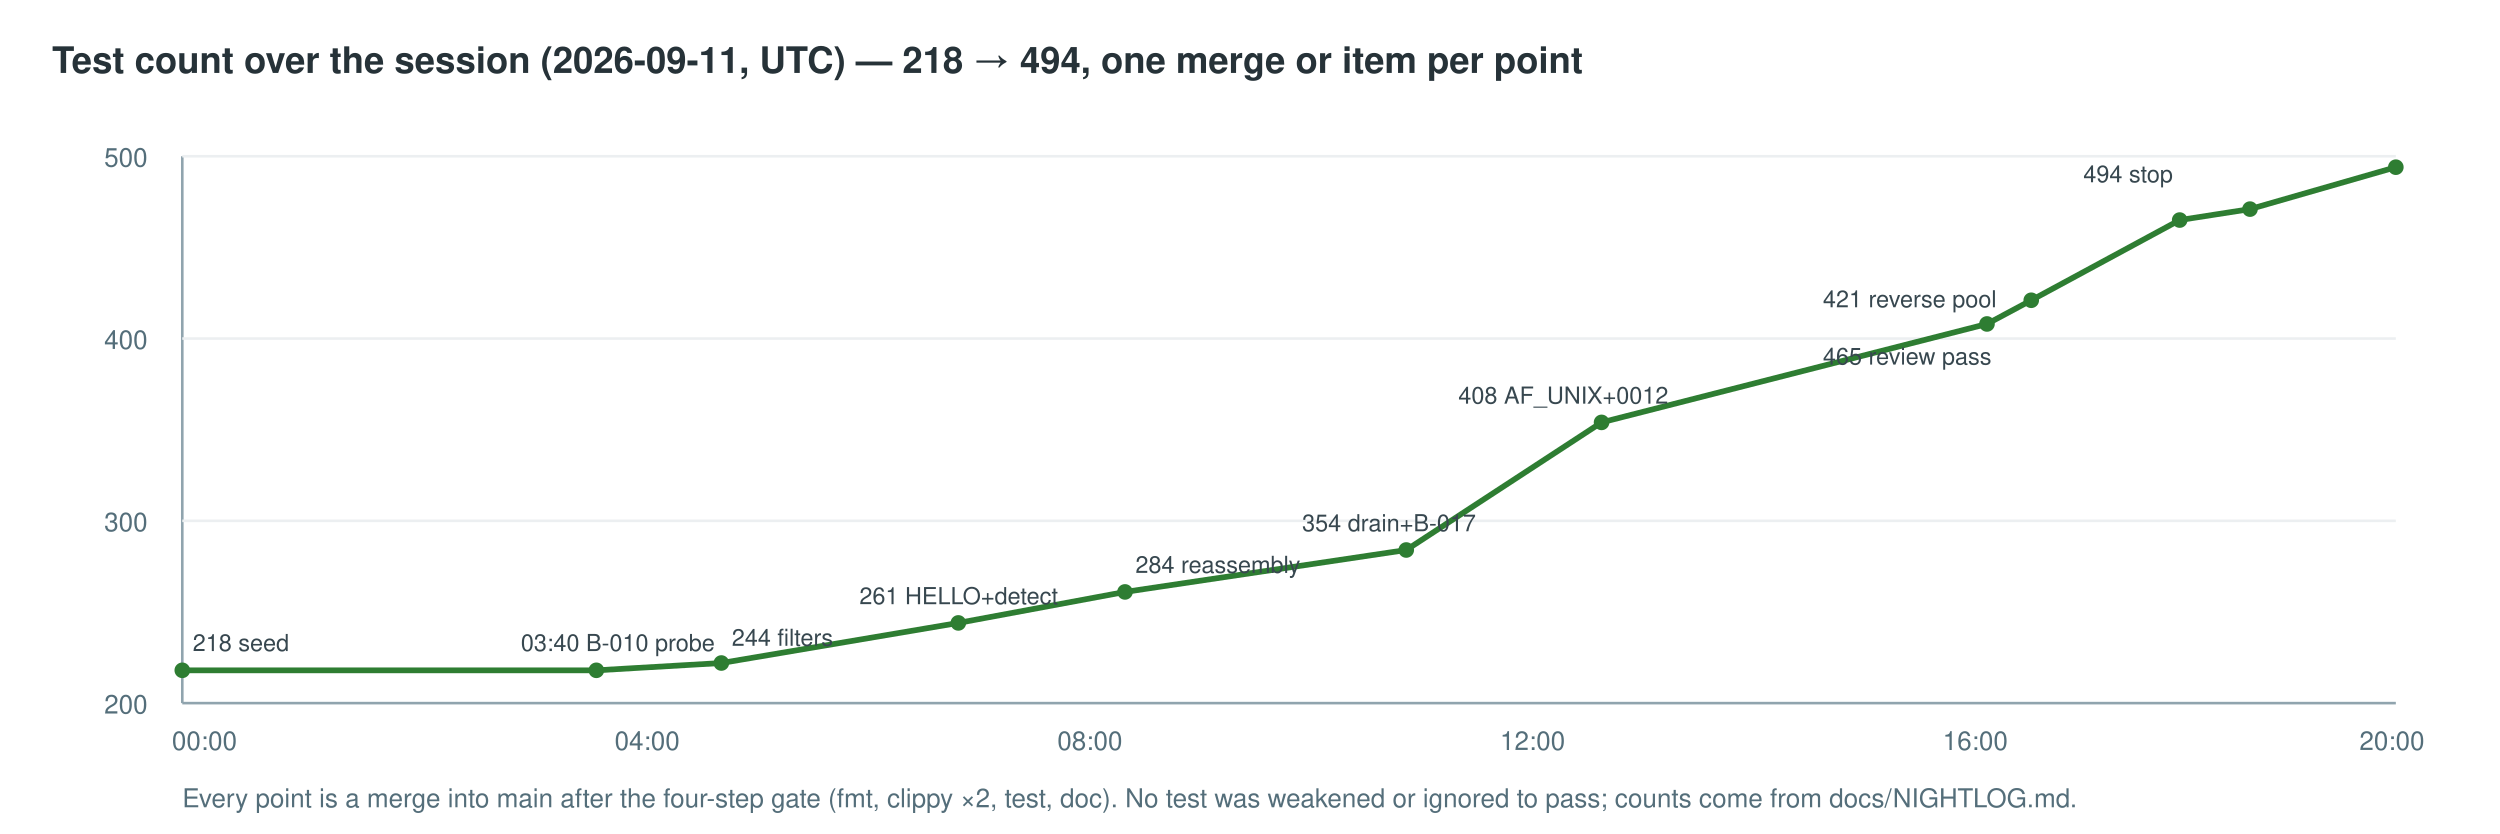
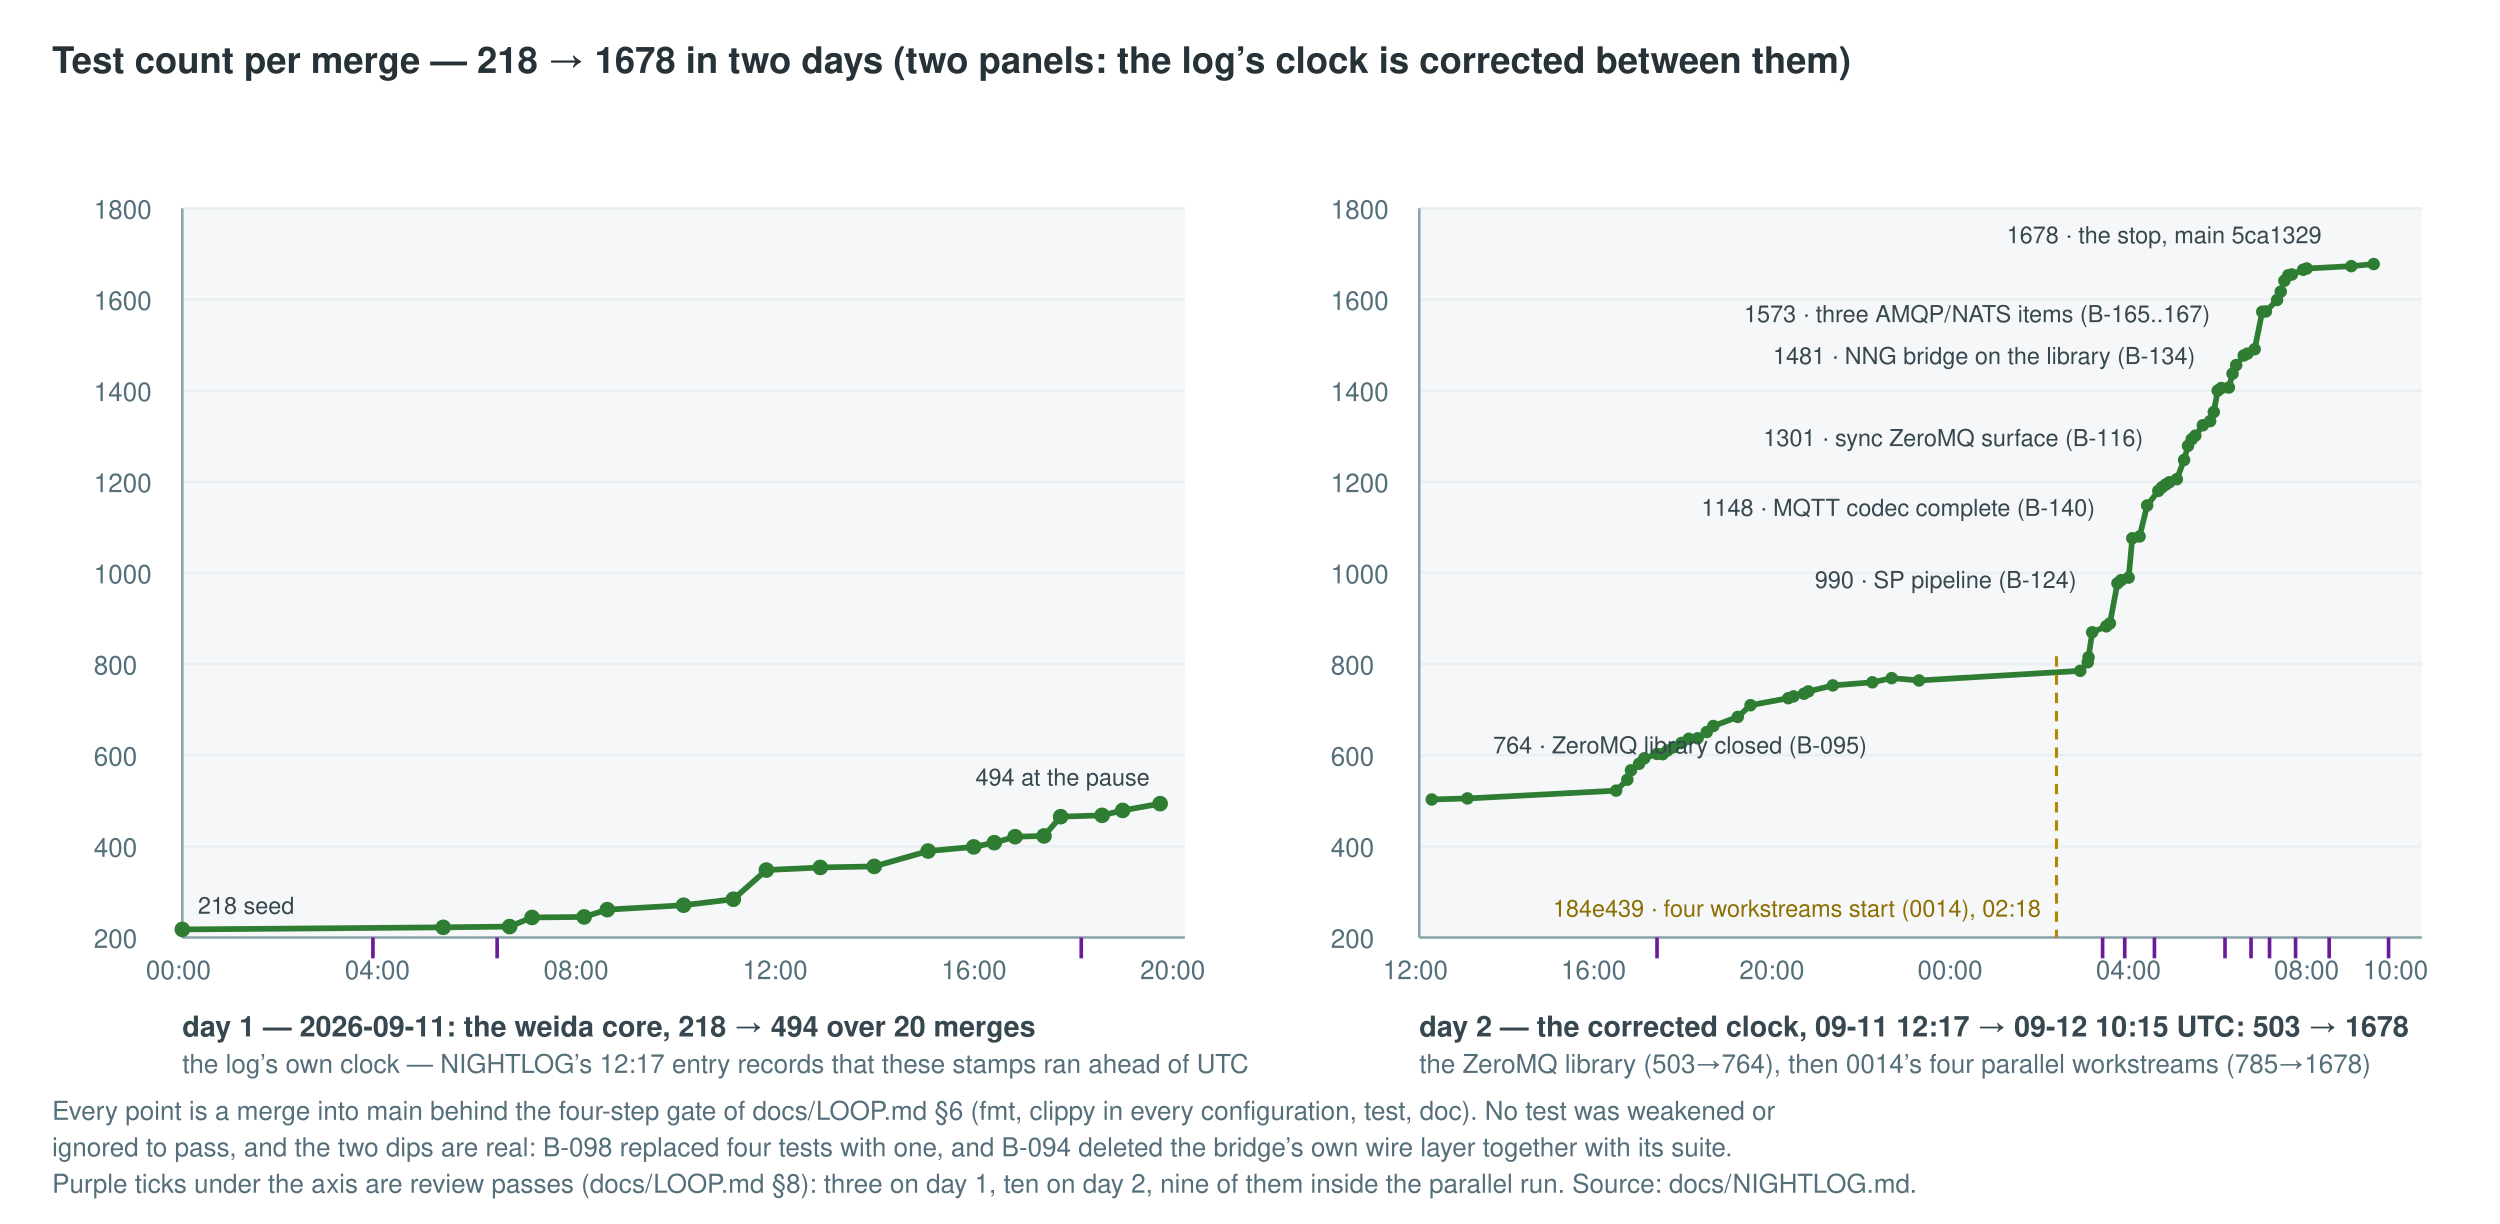
- <svg xmlns="http://www.w3.org/2000/svg" width="960" height="320" viewBox="0 0 960 320" font-family="Helvetica, Arial, sans-serif" font-size="12">
+ <svg xmlns="http://www.w3.org/2000/svg" width="960" height="470" viewBox="0 0 960 470" font-family="Helvetica, Arial, sans-serif" font-size="12">
  <defs>
    <style>
      .axis { stroke:#90a4ae; stroke-width:1; }
      .grid { stroke:#eceff1; stroke-width:1; }
+       .band { fill:#f5f7f8; stroke:none; }
      .line { stroke:#2e7d32; stroke-width:2.2; fill:none; }
      .dot  { fill:#2e7d32; }
      .lbl  { fill:#263238; }
      .sub  { fill:#546e7a; font-size:10px; }
      .title{ fill:#263238; font-size:14px; font-weight:bold; }
+       .panel{ fill:#37474f; font-size:11px; font-weight:bold; }
      .ev   { fill:#37474f; font-size:9px; }
+       .mark { stroke:#6a1b9a; stroke-width:1.4; }
+       .cut  { stroke:#b28704; stroke-width:1.2; stroke-dasharray:4 3; fill:none; }
+       .cutl { fill:#8d6e00; font-size:9px; }
    </style>
  </defs>
-   <text x="20" y="28" class="title">Test count over the session (2026-09-11, UTC) — 218 → 494, one merge or item per point</text>
-   <line x1="70" y1="270" x2="920" y2="270" class="axis" />
-   <line x1="70" y1="60" x2="70" y2="270" class="axis" />
+   <text x="20" y="28" class="title">Test count per merge — 218 → 1678 in two days (two panels: the log’s clock is corrected between them)</text>
+   <rect x="70" y="80" width="385" height="280" class="band" />
+   <rect x="545" y="80" width="385" height="280" class="band" />
  <g class="grid">
-     <line x1="70" y1="200" x2="920" y2="200" />
-     <line x1="70" y1="130" x2="920" y2="130" />
-     <line x1="70" y1="60" x2="920" y2="60" />
-   </g>
-   <text x="40" y="274" class="sub">200</text>
-   <text x="40" y="204" class="sub">300</text>
-   <text x="40" y="134" class="sub">400</text>
-   <text x="40" y="64" class="sub">500</text>
+     <line x1="70" y1="325.0" x2="455" y2="325.0" />
+     <line x1="545" y1="325.0" x2="930" y2="325.0" />
+     <line x1="70" y1="290.0" x2="455" y2="290.0" />
+     <line x1="545" y1="290.0" x2="930" y2="290.0" />
+     <line x1="70" y1="255.0" x2="455" y2="255.0" />
+     <line x1="545" y1="255.0" x2="930" y2="255.0" />
+     <line x1="70" y1="220.0" x2="455" y2="220.0" />
+     <line x1="545" y1="220.0" x2="930" y2="220.0" />
+     <line x1="70" y1="185.0" x2="455" y2="185.0" />
+     <line x1="545" y1="185.0" x2="930" y2="185.0" />
+     <line x1="70" y1="150.0" x2="455" y2="150.0" />
+     <line x1="545" y1="150.0" x2="930" y2="150.0" />
+     <line x1="70" y1="115.0" x2="455" y2="115.0" />
+     <line x1="545" y1="115.0" x2="930" y2="115.0" />
+     <line x1="70" y1="80.0" x2="455" y2="80.0" />
+     <line x1="545" y1="80.0" x2="930" y2="80.0" />
+   </g>
+   <text x="36" y="364.0" class="sub">200</text>
+   <text x="511" y="364.0" class="sub">200</text>
+   <text x="36" y="329.0" class="sub">400</text>
+   <text x="511" y="329.0" class="sub">400</text>
+   <text x="36" y="294.0" class="sub">600</text>
+   <text x="511" y="294.0" class="sub">600</text>
+   <text x="36" y="259.0" class="sub">800</text>
+   <text x="511" y="259.0" class="sub">800</text>
+   <text x="36" y="224.0" class="sub">1000</text>
+   <text x="511" y="224.0" class="sub">1000</text>
+   <text x="36" y="189.0" class="sub">1200</text>
+   <text x="511" y="189.0" class="sub">1200</text>
+   <text x="36" y="154.0" class="sub">1400</text>
+   <text x="511" y="154.0" class="sub">1400</text>
+   <text x="36" y="119.0" class="sub">1600</text>
+   <text x="511" y="119.0" class="sub">1600</text>
+   <text x="36" y="84.0" class="sub">1800</text>
+   <text x="511" y="84.0" class="sub">1800</text>
+   <line x1="70" y1="360" x2="455" y2="360" class="axis" />
+   <line x1="70" y1="80" x2="70" y2="360" class="axis" />
+   <line x1="545" y1="360" x2="930" y2="360" class="axis" />
+   <line x1="545" y1="80" x2="545" y2="360" class="axis" />
  <g class="sub">
-     <text x="66" y="288">00:00</text>
-     <text x="236" y="288">04:00</text>
-     <text x="406" y="288">08:00</text>
-     <text x="576" y="288">12:00</text>
-     <text x="746" y="288">16:00</text>
-     <text x="906" y="288">20:00</text>
-   </g>
-   <polyline class="line" points="     70,257.4     229,257.4     277,254.6     368,239.2     432,227.3     540,211.2     615,162.2     763,124.4     780,115.3     837,84.5     864,80.3     920,64.2" />
+     <text x="56.0" y="376">00:00</text>
+     <text x="132.4" y="376">04:00</text>
+     <text x="208.7" y="376">08:00</text>
+     <text x="285.1" y="376">12:00</text>
+     <text x="361.5" y="376">16:00</text>
+     <text x="437.8" y="376">20:00</text>
+     <text x="531.0" y="376">12:00</text>
+     <text x="599.4" y="376">16:00</text>
+     <text x="667.9" y="376">20:00</text>
+     <text x="736.3" y="376">00:00</text>
+     <text x="804.8" y="376">04:00</text>
+     <text x="873.2" y="376">08:00</text>
+     <text x="907.4" y="376">10:00</text>
+   </g>
+   <polyline class="line" points="70.0,356.9 170.2,356.1 195.7,355.8 204.3,352.3 224.3,352.1 233.2,349.3 262.5,347.6 281.6,345.3 294.3,334.1 315.0,333.1 335.7,332.7 356.4,326.8 373.9,325.2 381.8,323.6 389.8,321.3 400.9,321.0 407.3,313.6 423.2,313.1 431.1,311.2 445.5,308.6" />
+   <polyline class="line" points="549.8,307.0 563.5,306.6 620.6,303.6 624.9,299.4 626.3,295.8 629.4,293.3 631.4,291.2 636.3,289.5 638.5,289.6 640.3,288.2 642.5,287.0 645.7,285.3 648.5,283.7 651.9,283.5 655.4,281.1 657.9,278.8 667.3,275.3 672.2,270.8 686.7,268.1 688.7,267.4 692.7,266.4 694.4,265.5 703.8,263.2 719.0,262.0 726.4,260.4 736.9,261.3 798.8,257.6 801.7,254.3 802.0,252.4 803.4,242.8 808.8,240.5 810.2,239.4 813.1,224.0 814.5,222.8 817.4,221.8 818.8,206.7 821.6,206.0 824.5,194.1 828.8,188.5 830.2,187.1 831.6,186.1 833.0,185.2 835.9,184.0 838.7,176.6 840.2,171.2 841.6,168.7 843.0,167.3 845.9,163.3 848.7,161.7 850.1,158.2 851.6,150.0 853.0,149.0 855.9,148.8 857.3,143.5 858.7,140.2 861.6,136.5 863.0,135.8 865.8,134.1 868.7,119.7 870.1,119.6 874.4,115.2 875.8,112.0 877.2,107.8 878.7,105.7 880.1,105.4 884.4,103.6 885.8,103.1 902.9,102.2 911.5,101.4" />
  <g class="dot">
-     <circle cx="70" cy="257.4" r="3" />
-     <circle cx="229" cy="257.4" r="3" />
-     <circle cx="277" cy="254.6" r="3" />
-     <circle cx="368" cy="239.2" r="3" />
-     <circle cx="432" cy="227.3" r="3" />
-     <circle cx="540" cy="211.2" r="3" />
-     <circle cx="615" cy="162.2" r="3" />
-     <circle cx="763" cy="124.4" r="3" />
-     <circle cx="780" cy="115.3" r="3" />
-     <circle cx="837" cy="84.5" r="3" />
-     <circle cx="864" cy="80.3" r="3" />
-     <circle cx="920" cy="64.2" r="3" />
-   </g>
-   <g class="ev">
-     <text x="74" y="250">218 seed</text>
-     <text x="200" y="250">03:40 B-010 probe</text>
-     <text x="281" y="248">244 filters</text>
-     <text x="330" y="232">261 HELLO+detect</text>
-     <text x="436" y="220">284 reassembly</text>
-     <text x="500" y="204">354 drain+B-017</text>
-     <text x="560" y="155">408 AF_UNIX+0012</text>
-     <text x="700" y="118">421 reverse pool</text>
-     <text x="700" y="140">465 review pass</text>
-     <text x="800" y="70">494 stop</text>
-   </g>
-   <text x="70" y="310" class="sub">Every point is a merge into main after the four-step gate (fmt, clippy ×2, test, doc). No test was weakened or ignored to pass; counts come from docs/NIGHTLOG.md.</text>
+     <circle cx="70.0" cy="356.9" r="3" />
+     <circle cx="170.2" cy="356.1" r="3" />
+     <circle cx="195.7" cy="355.8" r="3" />
+     <circle cx="204.3" cy="352.3" r="3" />
+     <circle cx="224.3" cy="352.1" r="3" />
+     <circle cx="233.2" cy="349.3" r="3" />
+     <circle cx="262.5" cy="347.6" r="3" />
+     <circle cx="281.6" cy="345.3" r="3" />
+     <circle cx="294.3" cy="334.1" r="3" />
+     <circle cx="315.0" cy="333.1" r="3" />
+     <circle cx="335.7" cy="332.7" r="3" />
+     <circle cx="356.4" cy="326.8" r="3" />
+     <circle cx="373.9" cy="325.2" r="3" />
+     <circle cx="381.8" cy="323.6" r="3" />
+     <circle cx="389.8" cy="321.3" r="3" />
+     <circle cx="400.9" cy="321.0" r="3" />
+     <circle cx="407.3" cy="313.6" r="3" />
+     <circle cx="423.2" cy="313.1" r="3" />
+     <circle cx="431.1" cy="311.2" r="3" />
+     <circle cx="445.5" cy="308.6" r="3" />
+     <circle cx="549.8" cy="307.0" r="2.4" />
+     <circle cx="563.5" cy="306.6" r="2.4" />
+     <circle cx="620.6" cy="303.6" r="2.4" />
+     <circle cx="624.9" cy="299.4" r="2.4" />
+     <circle cx="626.3" cy="295.8" r="2.4" />
+     <circle cx="629.4" cy="293.3" r="2.4" />
+     <circle cx="631.4" cy="291.2" r="2.4" />
+     <circle cx="636.3" cy="289.5" r="2.4" />
+     <circle cx="638.5" cy="289.6" r="2.4" />
+     <circle cx="640.3" cy="288.2" r="2.4" />
+     <circle cx="642.5" cy="287.0" r="2.4" />
+     <circle cx="645.7" cy="285.3" r="2.4" />
+     <circle cx="648.5" cy="283.7" r="2.4" />
+     <circle cx="651.9" cy="283.5" r="2.4" />
+     <circle cx="655.4" cy="281.1" r="2.4" />
+     <circle cx="657.9" cy="278.8" r="2.4" />
+     <circle cx="667.3" cy="275.3" r="2.4" />
+     <circle cx="672.2" cy="270.8" r="2.4" />
+     <circle cx="686.7" cy="268.1" r="2.4" />
+     <circle cx="688.7" cy="267.4" r="2.4" />
+     <circle cx="692.7" cy="266.4" r="2.4" />
+     <circle cx="694.4" cy="265.5" r="2.4" />
+     <circle cx="703.8" cy="263.2" r="2.4" />
+     <circle cx="719.0" cy="262.0" r="2.4" />
+     <circle cx="726.4" cy="260.4" r="2.4" />
+     <circle cx="736.9" cy="261.3" r="2.4" />
+     <circle cx="798.8" cy="257.6" r="2.4" />
+     <circle cx="801.7" cy="254.3" r="2.4" />
+     <circle cx="802.0" cy="252.4" r="2.4" />
+     <circle cx="803.4" cy="242.8" r="2.4" />
+     <circle cx="808.8" cy="240.5" r="2.4" />
+     <circle cx="810.2" cy="239.4" r="2.4" />
+     <circle cx="813.1" cy="224.0" r="2.4" />
+     <circle cx="814.5" cy="222.8" r="2.4" />
+     <circle cx="817.4" cy="221.8" r="2.4" />
+     <circle cx="818.8" cy="206.7" r="2.4" />
+     <circle cx="821.6" cy="206.0" r="2.4" />
+     <circle cx="824.5" cy="194.1" r="2.4" />
+     <circle cx="828.8" cy="188.5" r="2.4" />
+     <circle cx="830.2" cy="187.1" r="2.4" />
+     <circle cx="831.6" cy="186.1" r="2.4" />
+     <circle cx="833.0" cy="185.2" r="2.4" />
+     <circle cx="835.9" cy="184.0" r="2.4" />
+     <circle cx="838.7" cy="176.6" r="2.4" />
+     <circle cx="840.2" cy="171.2" r="2.4" />
+     <circle cx="841.6" cy="168.7" r="2.4" />
+     <circle cx="843.0" cy="167.3" r="2.4" />
+     <circle cx="845.9" cy="163.3" r="2.4" />
+     <circle cx="848.7" cy="161.7" r="2.4" />
+     <circle cx="850.1" cy="158.2" r="2.4" />
+     <circle cx="851.6" cy="150.0" r="2.4" />
+     <circle cx="853.0" cy="149.0" r="2.4" />
+     <circle cx="855.9" cy="148.8" r="2.4" />
+     <circle cx="857.3" cy="143.5" r="2.4" />
+     <circle cx="858.7" cy="140.2" r="2.4" />
+     <circle cx="861.6" cy="136.5" r="2.4" />
+     <circle cx="863.0" cy="135.8" r="2.4" />
+     <circle cx="865.8" cy="134.1" r="2.4" />
+     <circle cx="868.7" cy="119.7" r="2.4" />
+     <circle cx="870.1" cy="119.6" r="2.4" />
+     <circle cx="874.4" cy="115.2" r="2.4" />
+     <circle cx="875.8" cy="112.0" r="2.4" />
+     <circle cx="877.2" cy="107.8" r="2.4" />
+     <circle cx="878.7" cy="105.7" r="2.4" />
+     <circle cx="880.1" cy="105.4" r="2.4" />
+     <circle cx="884.4" cy="103.6" r="2.4" />
+     <circle cx="885.8" cy="103.1" r="2.4" />
+     <circle cx="902.9" cy="102.2" r="2.4" />
+     <circle cx="911.5" cy="101.4" r="2.4" />
+   </g>
+   <g class="mark">
+     <line x1="143.2" y1="360" x2="143.2" y2="368" />
+     <line x1="190.9" y1="360" x2="190.9" y2="368" />
+     <line x1="415.2" y1="360" x2="415.2" y2="368" />
+     <line x1="636.3" y1="360" x2="636.3" y2="368" />
+     <line x1="807.4" y1="360" x2="807.4" y2="368" />
+     <line x1="815.9" y1="360" x2="815.9" y2="368" />
+     <line x1="827.3" y1="360" x2="827.3" y2="368" />
+     <line x1="854.4" y1="360" x2="854.4" y2="368" />
+     <line x1="864.4" y1="360" x2="864.4" y2="368" />
+     <line x1="871.5" y1="360" x2="871.5" y2="368" />
+     <line x1="881.5" y1="360" x2="881.5" y2="368" />
+     <line x1="894.4" y1="360" x2="894.4" y2="368" />
+     <line x1="917.2" y1="360" x2="917.2" y2="368" />
+   </g>
+   <path d="M789.7,252 L789.7,360" class="cut" />
+   <text x="783.7" y="352" class="cutl" text-anchor="end">184e439 · four workstreams start (0014), 02:18</text>
+   <text x="70" y="398" class="panel">day 1 — 2026-09-11: the weida core, 218 → 494 over 20 merges</text>
+   <text x="70" y="412" class="sub">the log’s own clock — NIGHTLOG’s 12:17 entry records that these stamps ran ahead of UTC</text>
+   <text x="545" y="398" class="panel">day 2 — the corrected clock, 09-11 12:17 → 09-12 10:15 UTC: 503 → 1678</text>
+   <text x="545" y="412" class="sub">the ZeroMQ library (503→764), then 0014’s four parallel workstreams (785→1678)</text>
+   <text x="76.0" y="350.9" class="ev">218 seed</text>
+   <text x="441.5" y="301.6" class="ev" text-anchor="end">494 at the pause</text>
+   <text x="716.9" y="289.3" class="ev" text-anchor="end">764 · ZeroMQ library closed (B-095)</text>
+   <text x="797.4" y="225.8" class="ev" text-anchor="end">990 · SP pipeline (B-124)</text>
+   <text x="804.5" y="198.1" class="ev" text-anchor="end">1148 · MQTT codec complete (B-140)</text>
+   <text x="823.0" y="171.3" class="ev" text-anchor="end">1301 · sync ZeroMQ surface (B-116)</text>
+   <text x="843.0" y="139.8" class="ev" text-anchor="end">1481 · NNG bridge on the library (B-134)</text>
+   <text x="848.7" y="123.7" class="ev" text-anchor="end">1573 · three AMQP/NATS items (B-165..167)</text>
+   <text x="891.5" y="93.4" class="ev" text-anchor="end">1678 · the stop, main 5ca1329</text>
+   <text x="20" y="430" class="sub">Every point is a merge into main behind the four-step gate of docs/LOOP.md §6 (fmt, clippy in every configuration, test, doc). No test was weakened or</text>
+   <text x="20" y="444" class="sub">ignored to pass, and the two dips are real: B-098 replaced four tests with one, and B-094 deleted the bridge’s own wire layer together with its suite.</text>
+   <text x="20" y="458" class="sub">Purple ticks under the axis are review passes (docs/LOOP.md §8): three on day 1, ten on day 2, nine of them inside the parallel run. Source: docs/NIGHTLOG.md.</text>
</svg>
